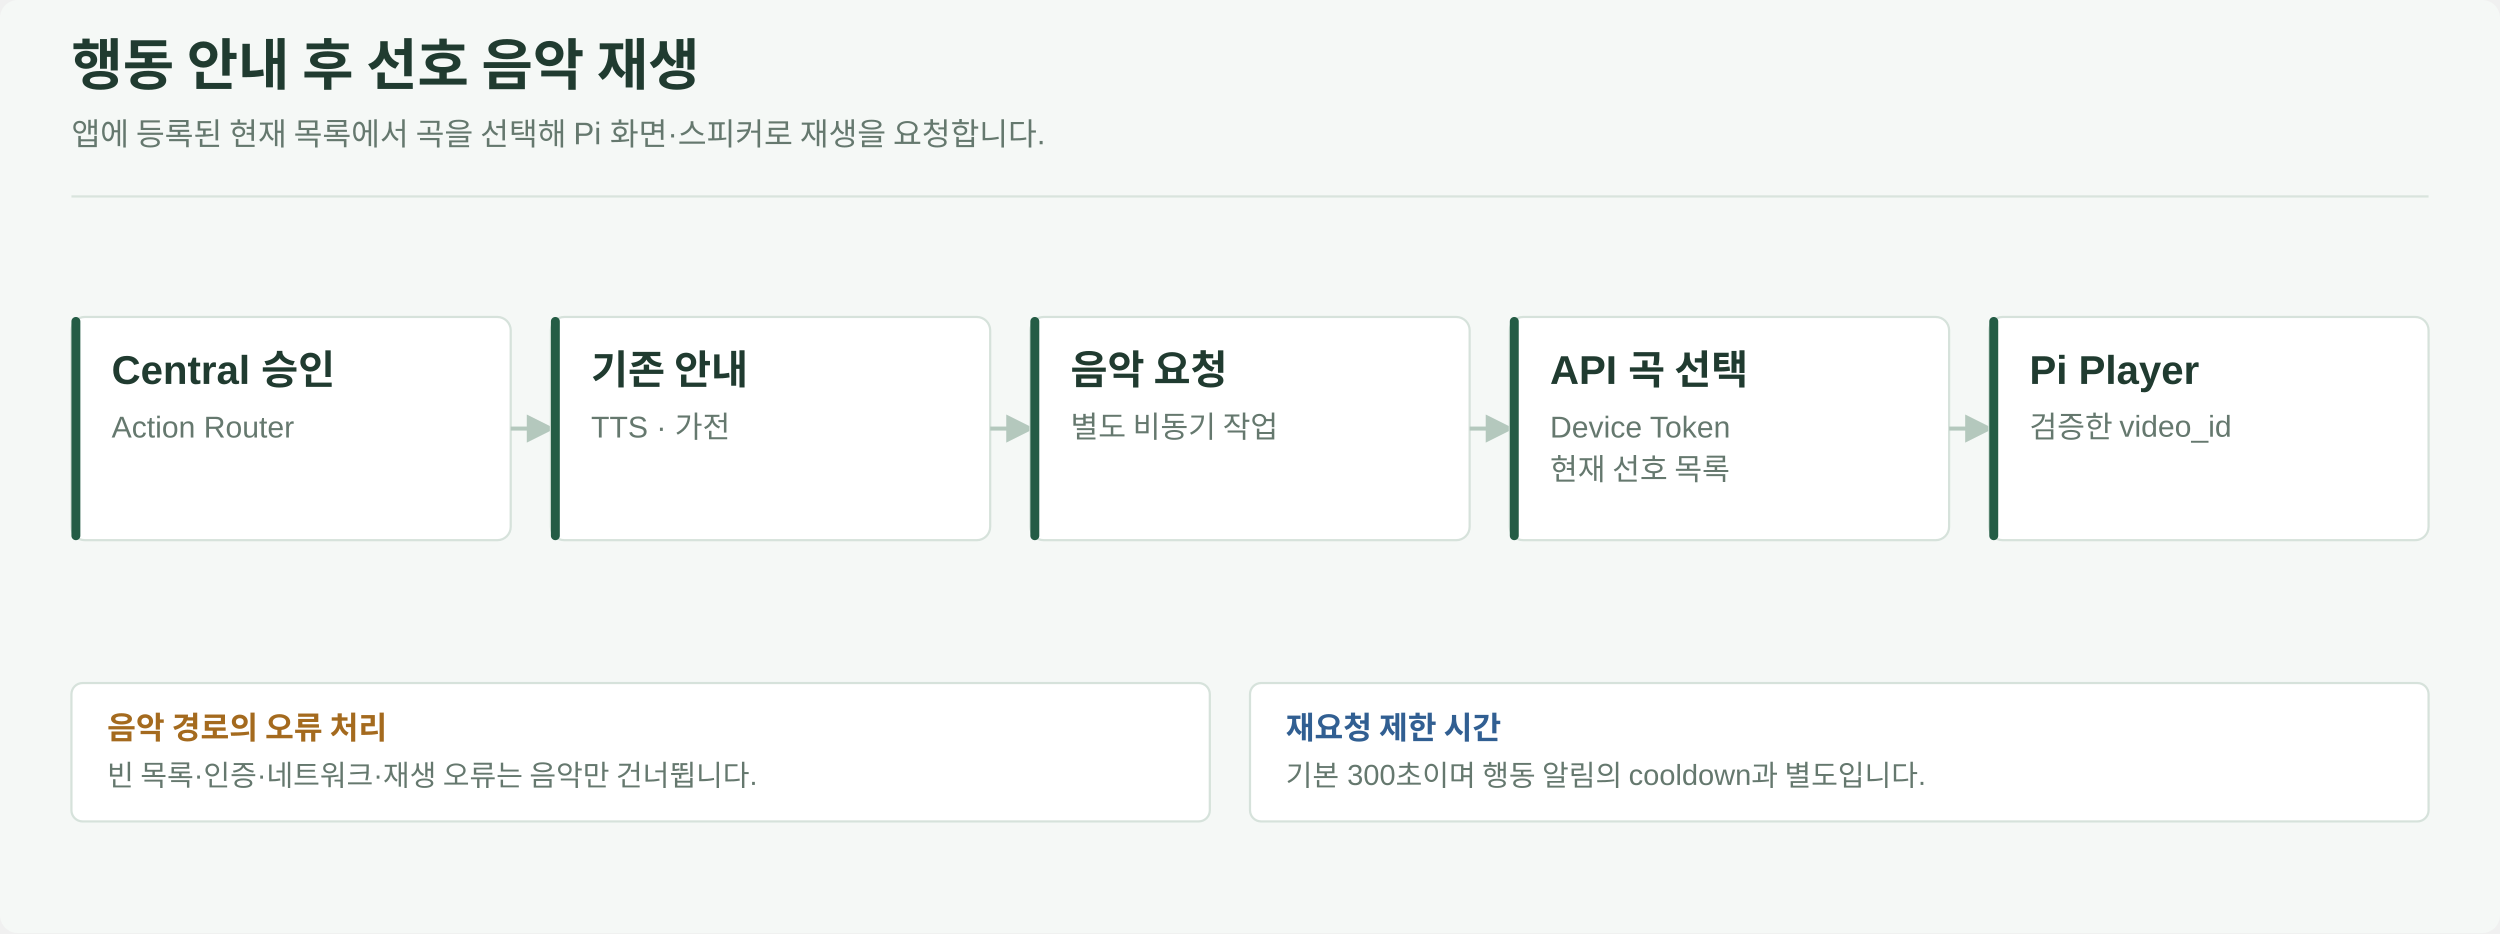
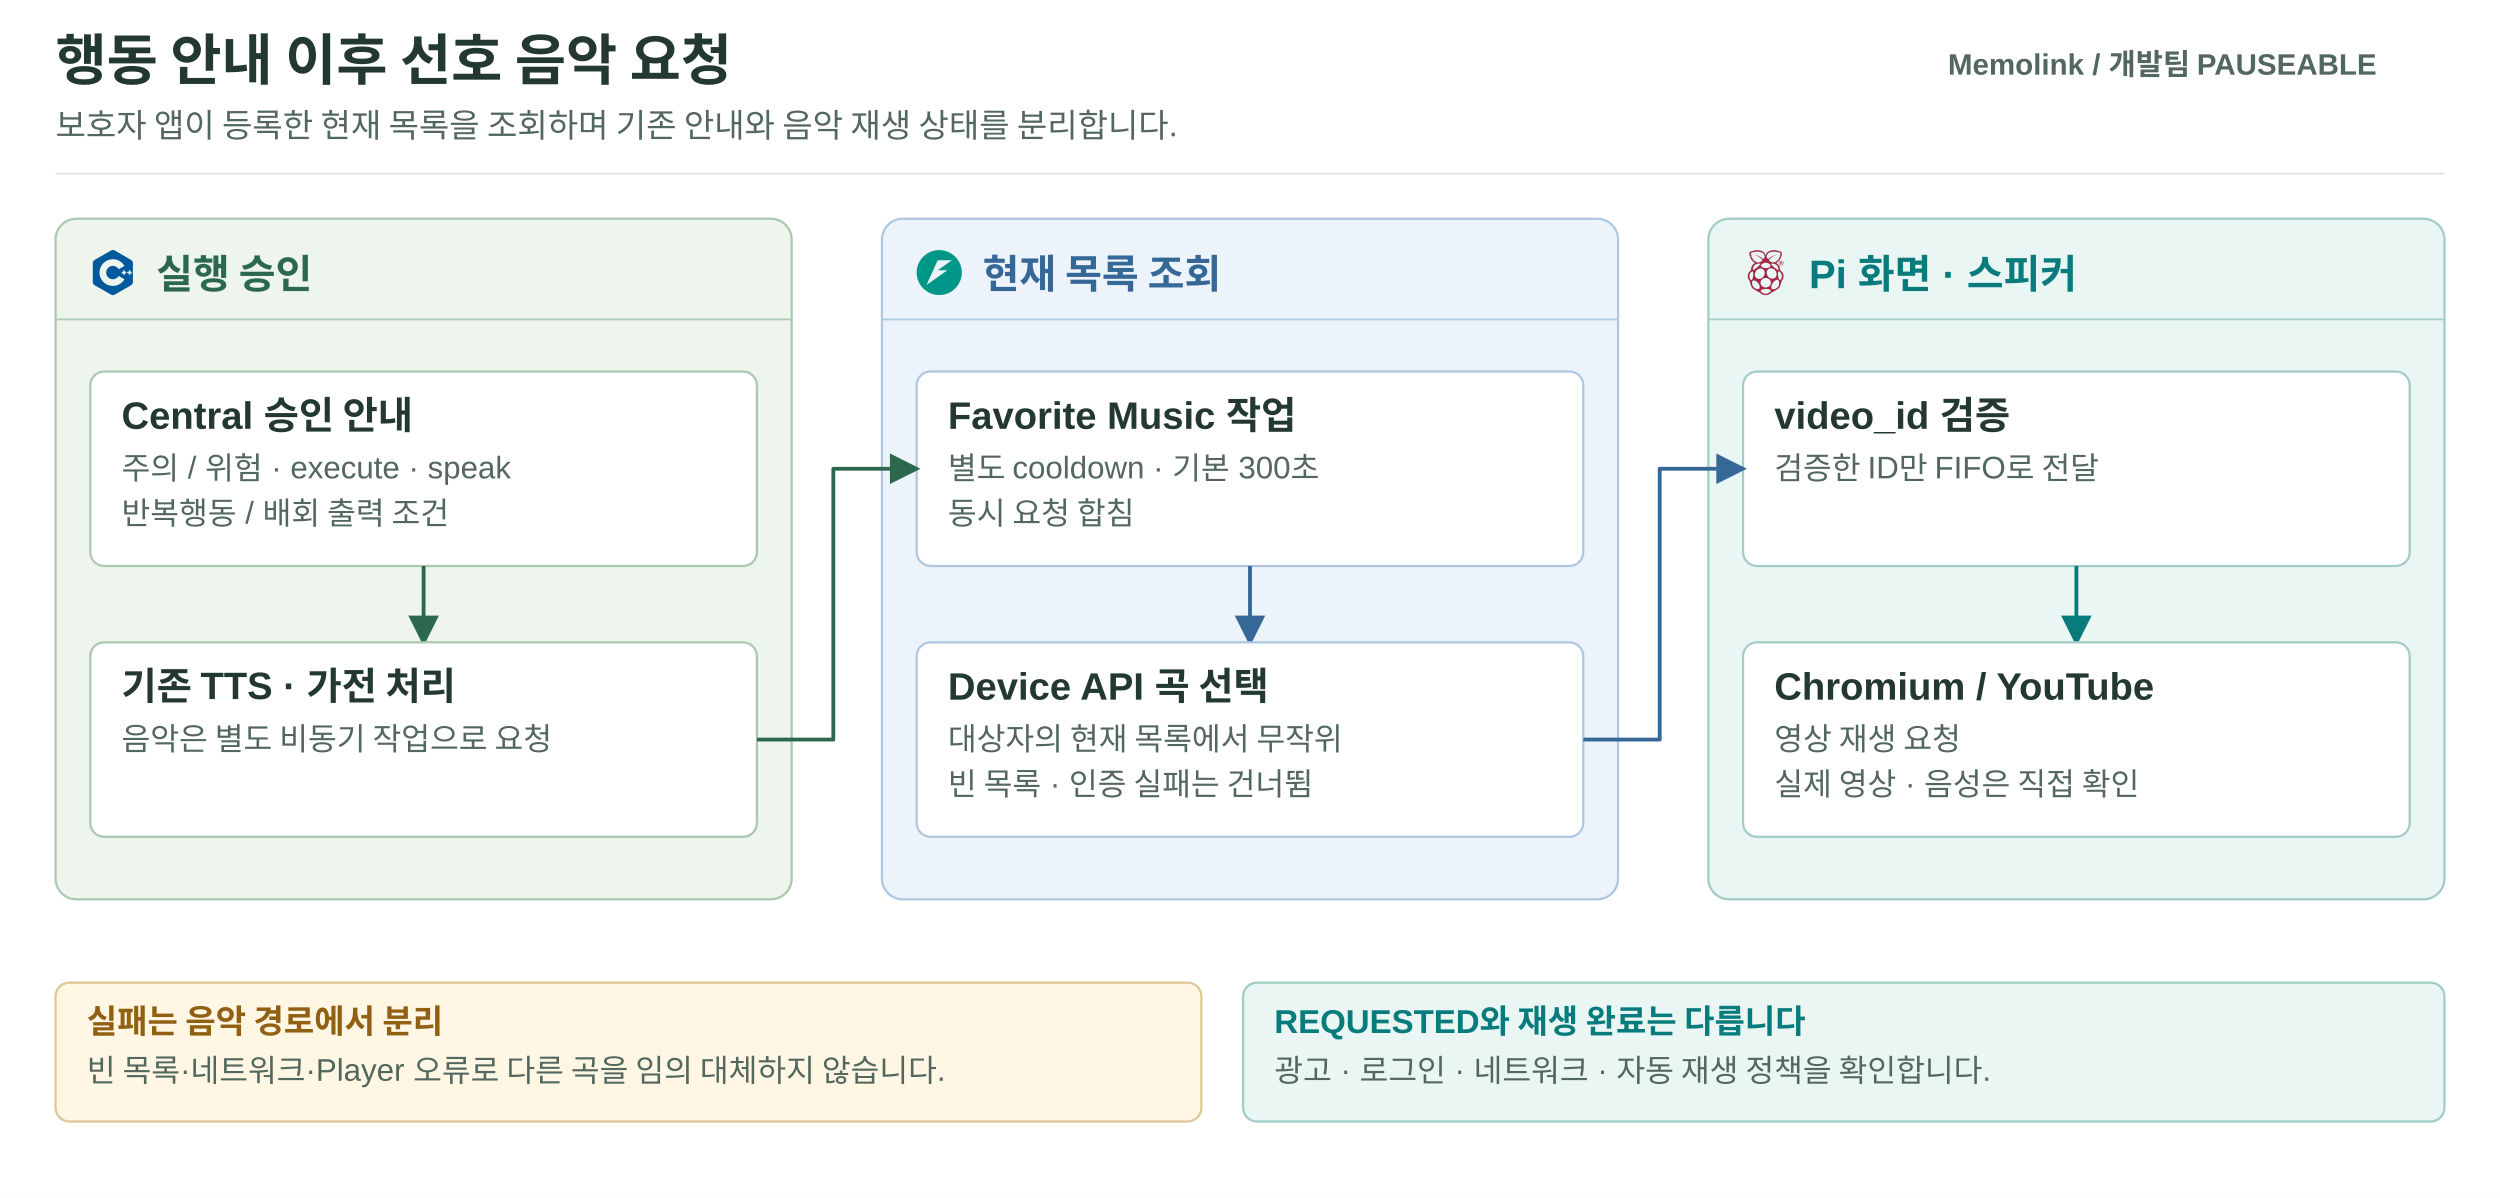
- <svg xmlns="http://www.w3.org/2000/svg" width="1120" height="418" viewBox="0 0 1120 418" role="img" aria-labelledby="title desc">
+ <svg xmlns="http://www.w3.org/2000/svg" width="1440" height="690" viewBox="0 0 1440 690" role="img" aria-labelledby="title desc">
  <defs>
-     <marker id="arrow" markerWidth="7" markerHeight="7" refX="6" refY="3.5" orient="auto">
-       <path d="M0 0L7 3.5L0 7Z" fill="#b4c8bd" />
+     <marker id="arrow-green" markerWidth="8" markerHeight="8" refX="7" refY="4" orient="auto">
+       <path d="M0 0L8 4L0 8Z" fill="#2c684d" />
+     </marker>
+     <marker id="arrow-blue" markerWidth="8" markerHeight="8" refX="7" refY="4" orient="auto">
+       <path d="M0 0L8 4L0 8Z" fill="#356797" />
+     </marker>
+     <marker id="arrow-teal" markerWidth="8" markerHeight="8" refX="7" refY="4" orient="auto">
+       <path d="M0 0L8 4L0 8Z" fill="#087b7d" />
+     </marker>
+     <marker id="arrow-amber" markerWidth="8" markerHeight="8" refX="7" refY="4" orient="auto">
+       <path d="M0 0L8 4L0 8Z" fill="#916013" />
+     </marker>
+     <marker id="arrow-red" markerWidth="8" markerHeight="8" refX="7" refY="4" orient="auto">
+       <path d="M0 0L8 4L0 8Z" fill="#9b4641" />
    </marker>
  </defs>
-   <rect width="1120" height="418" rx="8" fill="#f5f8f6" />
+   <rect width="1440" height="690" fill="#fff" />
  <g font-family="'Malgun Gothic', 'Apple SD Gothic Neo', 'Noto Sans KR', Arial, sans-serif">
-     <text x="32" y="38" fill="#203b30" font-size="25" font-weight="700">행동 안내 후 선호 음악 재생</text>
-     <text x="32" y="65" fill="#65786e" font-size="14" font-weight="400">앱에 등록된 현재 목록에서 곡을 선택해 Pi 화면·스피커로 재생을 요청합니다.</text>
-     <path d="M32 88H1088" stroke="#d9e4dd" />
-     <rect x="32" y="142" width="196.8" height="100" rx="6" fill="#fff" stroke="#d6e2db" />
-     <rect x="32" y="142" width="4" height="100" rx="2" fill="#245c45" />
-     <text x="50" y="172" fill="#203b30" font-size="18" font-weight="700">Central 승인</text>
-     <text x="50" y="196" fill="#65786e" font-size="13.5" font-weight="400">Action Router</text>
-     <path d="M228.8 192H246.8" fill="none" stroke="#b4c8bd" stroke-width="1.8" marker-end="url(#arrow)" />
-     <rect x="246.8" y="142" width="196.8" height="100" rx="6" fill="#fff" stroke="#d6e2db" />
-     <rect x="246.8" y="142" width="4" height="100" rx="2" fill="#245c45" />
-     <text x="264.8" y="172" fill="#203b30" font-size="18" font-weight="700">기존 안내</text>
-     <text x="264.8" y="196" fill="#65786e" font-size="13.5" font-weight="400">TTS · 가전</text>
-     <path d="M443.6 192H461.6" fill="none" stroke="#b4c8bd" stroke-width="1.8" marker-end="url(#arrow)" />
-     <rect x="461.6" y="142" width="196.8" height="100" rx="6" fill="#fff" stroke="#d6e2db" />
-     <rect x="461.6" y="142" width="4" height="100" rx="2" fill="#245c45" />
-     <text x="479.6" y="172" fill="#203b30" font-size="18" font-weight="700">음악 요청</text>
-     <text x="479.6" y="196" fill="#65786e" font-size="13.5" font-weight="400">별도 비동기 작업</text>
-     <path d="M658.4 192H676.4" fill="none" stroke="#b4c8bd" stroke-width="1.8" marker-end="url(#arrow)" />
-     <rect x="676.4" y="142" width="196.8" height="100" rx="6" fill="#fff" stroke="#d6e2db" />
-     <rect x="676.4" y="142" width="4" height="100" rx="2" fill="#245c45" />
-     <text x="694.4" y="172" fill="#203b30" font-size="18" font-weight="700">API 곡 선택</text>
-     <text x="694.4" y="196" fill="#65786e" font-size="13.5" font-weight="400">Device Token</text>
-     <text x="694.4" y="215" fill="#65786e" font-size="13.5" font-weight="400">현재 선호 목록</text>
-     <path d="M873.2 192H891.2" fill="none" stroke="#b4c8bd" stroke-width="1.8" marker-end="url(#arrow)" />
-     <rect x="891.2" y="142" width="196.8" height="100" rx="6" fill="#fff" stroke="#d6e2db" />
-     <rect x="891.2" y="142" width="4" height="100" rx="2" fill="#245c45" />
-     <text x="909.2" y="172" fill="#203b30" font-size="18" font-weight="700">Pi Player</text>
-     <text x="909.2" y="196" fill="#65786e" font-size="13.5" font-weight="400">검증한 video_id</text>
-     <rect x="32" y="306" width="510" height="62" rx="5" fill="#fff" stroke="#d6e2db" />
-     <text x="48" y="331" fill="#a46a1e" font-size="14" font-weight="700">음악 경로의 오류 처리</text>
-     <text x="48" y="352" fill="#65786e" font-size="13" font-weight="400">빈 목록·인증·네트워크·재생 오류는 음악만 건너뜁니다.</text>
-     <rect x="560" y="306" width="528" height="62" rx="5" fill="#fff" stroke="#d6e2db" />
-     <text x="576" y="331" fill="#315f92" font-size="14" font-weight="700">재요청 제한 시간</text>
-     <text x="576" y="352" fill="#65786e" font-size="13" font-weight="400">기본 300초이며 행동 알림의 cooldown과 별도입니다.</text>
+     <text x="32" y="46" font-size="32" font-weight="700" fill="#23382f" data-max-width="1040">행동 안내 이후 선호 음악 요청</text>
+     <text x="1122" y="43" font-size="17" font-weight="700" fill="#52675d" data-max-width="286">Memolink / 개발팀 PAUSEABLE</text>
+     <text x="32" y="79" font-size="19" font-weight="400" fill="#52675d" data-max-width="1376">보호자 앱이 등록한 현재 목록을 조회하며 기존 안내와 음악 재생 상태를 분리합니다.</text>
+     <path d="M32 100H1408" stroke="#dbe5df" />
+     <rect x="32" y="126" width="424" height="392" rx="12" fill="#edf5ec" stroke="#abc8b2" stroke-width="1.3" />
+     <g transform="translate(52 144) scale(1.083333)" fill="#00599C">
+       <path d="M22.394 6c-.167-.29-.398-.543-.652-.69L12.926.22c-.509-.294-1.34-.294-1.848 0L2.26 5.31c-.508.293-.923 1.013-.923 1.6v10.18c0 .294.104.62.271.91.167.29.398.543.652.69l8.816 5.09c.508.293 1.34.293 1.848 0l8.816-5.09c.254-.147.485-.4.652-.69.167-.29.27-.616.27-.91V6.91c.003-.294-.1-.62-.268-.91zM12 19.11c-3.92 0-7.109-3.19-7.109-7.11 0-3.92 3.19-7.11 7.11-7.11a7.133 7.133 0 016.156 3.553l-3.076 1.78a3.567 3.567 0 00-3.08-1.78A3.56 3.56 0 008.444 12 3.56 3.56 0 0012 15.555a3.57 3.57 0 003.08-1.778l3.078 1.78A7.135 7.135 0 0112 19.11zm7.11-6.715h-.79v.79h-.79v-.79h-.79v-.79h.79v-.79h.79v.79h.79zm2.962 0h-.79v.79h-.79v-.79h-.79v-.79h.79v-.79h.79v.79h.79z" />
+     </g>
+     <text x="90" y="166" font-size="23" font-weight="700" fill="#2c684d" data-max-width="346">실행 승인</text>
+     <path d="M32 184H456" stroke="#abc8b2" />
+     <rect x="52" y="214" width="384" height="112" rx="8" fill="#fff" stroke="#abc8b2" stroke-width="1.3" />
+     <text x="70" y="247" font-size="22" font-weight="700" fill="#23382f" data-max-width="348">Central 승인 안내</text>
+     <text x="70" y="276" font-size="18" font-weight="400" fill="#52675d" data-max-width="348">주의 / 위험 · execute · speak</text>
+     <text x="70" y="302" font-size="18" font-weight="400" fill="#52675d" data-max-width="348">반복행동 / 배회 출력 조건</text>
+     <path d="M244 326V370" fill="none" stroke="#2c684d" stroke-width="2.2" stroke-linejoin="round" marker-end="url(#arrow-green)" />
+     <rect x="52" y="370" width="384" height="112" rx="8" fill="#fff" stroke="#abc8b2" stroke-width="1.3" />
+     <text x="70" y="403" font-size="22" font-weight="700" fill="#23382f" data-max-width="348">기존 TTS · 가전 처리</text>
+     <text x="70" y="432" font-size="18" font-weight="400" fill="#52675d" data-max-width="348">음악은 별도 비동기 작업으로 요청</text>
+     <rect x="508" y="126" width="424" height="392" rx="12" fill="#edf3fb" stroke="#adc7e1" stroke-width="1.3" />
+     <g transform="translate(528 144) scale(1.083333)" fill="#009688">
+       <path d="M12 .039C5.373.038 0 5.393 0 11.999c-.001 6.607 5.372 11.963 12 11.963 6.628 0 12.001-5.356 12-11.963-0-6.606-5.373-11.96-12-11.96m-.829 5.415h7.55l-7.58 5.328h5.183L5.279 18.544q2.947-6.544 5.892-13.09" />
+     </g>
+     <text x="566" y="166" font-size="23" font-weight="700" fill="#356797" data-max-width="346">현재 목록 조회</text>
+     <path d="M508 184H932" stroke="#adc7e1" />
+     <rect x="528" y="214" width="384" height="112" rx="8" fill="#fff" stroke="#adc7e1" stroke-width="1.3" />
+     <text x="546" y="247" font-size="22" font-weight="700" fill="#23382f" data-max-width="348">Favorite Music 작업</text>
+     <text x="546" y="276" font-size="18" font-weight="400" fill="#52675d" data-max-width="348">별도 cooldown · 기본 300초</text>
+     <text x="546" y="302" font-size="18" font-weight="400" fill="#52675d" data-max-width="348">동시 요청 합침</text>
+     <path d="M720 326V370" fill="none" stroke="#356797" stroke-width="2.2" stroke-linejoin="round" marker-end="url(#arrow-blue)" />
+     <rect x="528" y="370" width="384" height="112" rx="8" fill="#fff" stroke="#adc7e1" stroke-width="1.3" />
+     <text x="546" y="403" font-size="22" font-weight="700" fill="#23382f" data-max-width="348">Device API 곡 선택</text>
+     <text x="546" y="432" font-size="18" font-weight="400" fill="#52675d" data-max-width="348">대상자의 현재 목록에서 무작위</text>
+     <text x="546" y="458" font-size="18" font-weight="400" fill="#52675d" data-max-width="348">빈 목록 · 인증 실패는 건너뜀</text>
+     <rect x="984" y="126" width="424" height="392" rx="12" fill="#eaf6f4" stroke="#a3ccc6" stroke-width="1.3" />
+     <g transform="translate(1004 144) scale(1.083333)" fill="#A22846">
+       <path d="m19.895 10.896-.173-.303c.007-2.175-1.002-3.061-2.179-3.735.356-.094.724-.171.825-.618.612-.157.74-.44.801-.74.16-.107.696-.406.639-.921.3-.207.467-.472.382-.849.322-.351.407-.642.27-.91.387-.48.215-.73.05-.982.29-.525.034-1.089-.776-.994-.322-.473-1.024-.366-1.133-.364-.121-.152-.282-.282-.775-.219-.32-.285-.677-.236-1.046-.096-.438-.34-.728-.068-1.058.036-.53-.171-.651.063-.912.158-.578-.12-.754.142-1.031.418l-.322-.006c-.872.506-1.305 1.537-1.458 2.066-.154-.53-.586-1.56-1.458-2.066l-.322.006C9.942.501 9.766.239 9.188.36 8.928.265 8.807.031 8.277.202c-.217-.068-.417-.208-.652-.201l0.0 0C7.502.004 7.369.049 7.218.166c-.369-.14-.726-.189-1.046.096-.494-.063-.654.067-.776.219C5.289.479 4.586.372 4.264.845c-.81-.094-1.065.469-.776.994-.165.252-.337.501.05.982-.137.268-.052.558.27.91-.085.376.082.642.382.849-.056.515.479.814.639.921.061.3.189.583.801.74.101.447.469.524.825.618-1.177.674-2.186 1.56-2.179 3.735l-.172.303c-1.349.808-2.563 3.406-.665 5.517.124.661.332 1.135.517 1.661.277 2.117 2.084 3.108 2.561 3.225.698.524 1.442 1.021 2.449 1.37.949.964 1.977 1.331 3.011 1.331.015 0 .031 0.0.046 0 1.034.001 2.062-.367 3.011-1.331 1.007-.348 1.751-.846 2.449-1.37.477-.117 2.284-1.109 2.561-3.225.185-.525.393-1 .517-1.661 1.898-2.111.684-4.709-.665-5.517zm-1.039-.371c-.07.876-4.635-3.05-3.847-3.181 2.139-.356 3.919.896 3.847 3.181zm-2.015 4.365c-1.148.741-2.803.263-3.695-1.068-.893-1.331-.686-3.01.462-3.751 1.148-.741 2.803-.263 3.695 1.068.893 1.331.686 3.01-.462 3.751zM13.659 1.372c.04.197.084.321.135.358.254-.272.461-.551.788-.812.001.154-.078.321.117.443.175-.236.412-.446.726-.624-.151.261-.026.34.055.449.24-.206.468-.414.911-.576-.121.147-.29.291-.111.461.247-.154.496-.309 1.083-.418-.132.147-.406.295-.24.443.31-.119.654-.205 1.034-.255-.182.15-.334.296-.185.412.332-.102.79-.24 1.237-.121l-.283.285c-.031.038.662.03 1.12.036-.167.232-.338.456-.437.855.045.046.272.02.486 0-.219.462-.6.578-.689.776.134.102.32.075.523.006-.158.325-.489.548-.751.812.066.047.182.075.456.043-.242.257-.534.492-.88.703.061.071.272.068.468.073-.314.307-.717.466-1.095.667.189.129.323.099.468.097-.268.22-.723.334-1.145.467.08.125.161.159.332.194-.447.247-1.087.134-1.268.261.043.124.167.205.314.273-.72.042-2.688-.026-3.065-1.516.737-.809 2.081-1.759 4.394-2.934-1.799.602-3.423 1.405-4.782 2.51-1.598-.744-.496-2.62.283-3.365zm-1.613 5.372c1.133-.012 2.536.833 2.53 1.629-.005.703-.985 1.272-2.521 1.261-1.504-.018-2.517-.715-2.514-1.396.003-.56 1.228-1.526 2.505-1.494zm-5.765-.601c.172-.035.252-.069.332-.194-.422-.133-.877-.247-1.145-.467.144.002.279.032.468-.097-.378-.201-.782-.36-1.096-.667.196-.005.406-.002.468-.073-.346-.211-.638-.446-.88-.703.274.033.389.004.456-.043-.262-.264-.593-.487-.751-.812.203.069.389.095.523-.006-.089-.198-.47-.314-.689-.776.214.02.441.046.486 0-.099-.399-.27-.623-.437-.855.458-.007 1.152.002 1.12-.036l-.283-.285c.447-.119.905.019 1.237.121.149-.116-.003-.263-.185-.412.38.05.724.136 1.034.255.166-.148-.108-.295-.24-.443.587.11.836.264 1.083.418.179-.169.01-.313-.111-.461.443.162.671.37.911.576.081-.108.207-.188.055-.449.314.178.551.389.726.624.195-.122.116-.289.117-.443.327.262.534.54.788.812.051-.037.096-.161.135-.358.779.745 1.881 2.621.283 3.365-1.359-1.104-2.982-1.906-4.78-2.509 2.312 1.174 3.656 2.124 4.392 2.933-.377 1.49-2.345 1.558-3.065 1.516.147-.068.27-.148.314-.273-.181-.126-.821-.013-1.268-.261zm2.817 1.133c.788.13-3.777 4.057-3.847 3.181-.072-2.285 1.708-3.537 3.847-3.181zm-4.847 8.757c-1.109-.879-1.467-3.453.59-4.61 1.239-.327.418 5.051-.59 4.61zm4.266 4.599c-.626.372-2.145.219-3.225-1.31-.728-1.282-.634-2.587-.123-2.97.765-.459 1.946.161 2.856 1.2.792.941 1.154 2.593.492 3.08zm-1.242-5.609c-1.148-.741-1.355-2.42-.462-3.751.893-1.331 2.547-1.809 3.695-1.068 1.148.741 1.355 2.42.462 3.751-.893 1.331-2.547 1.809-3.695 1.068zm4.795 8.228c-1.376.058-2.726-1.111-2.708-1.516-.021-.594 1.676-1.058 2.782-1.031 1.113-.048 2.607.353 2.61.885.018.517-1.355 1.684-2.684 1.661zm2.758-5.858c.008 1.39-1.226 2.522-2.756 2.53-1.53.007-2.777-1.113-2.785-2.503v-.026c-.008-1.39 1.226-2.523 2.756-2.53 1.53-.007 2.777 1.113 2.785 2.503a.779.779 0 0 1 0.0.026zm3.855 2.003c-1.186 1.621-2.792 1.684-3.39 1.232-.625-.581-.148-2.385.709-3.375v-0c.981-1.091 2.03-1.804 2.761-1.247.492.483.78 2.301-.081 3.389zm1.072-3.43c-1.009.441-1.83-4.937-.59-4.61 2.057 1.157 1.699 3.731.59 4.61zm-.026-8.328h.298v-.53h.299c.15 0 .205.062.226.205.015.109.011.239.048.325h.298c-.053-.076-.051-.236-.057-.321-.01-.137-.051-.28-.198-.318v-.004c.15-.061.215-.181.215-.341 0-.205-.154-.374-.397-.374h-.732v1.357zm.298-1.125h.327c.133 0 .205.057.205.188 0 .137-.072.194-.205.194H20.03v-.382zm-1.034.463c0 .701.568 1.269 1.27 1.269s1.27-.568 1.27-1.269c0-.701-.568-1.27-1.27-1.27-.701 0-1.27.568-1.27 1.27zm2.328 0c0 .585-.474 1.058-1.058 1.058s-1.058-.473-1.058-1.058c0-.585.474-1.058 1.058-1.058s1.058.473 1.058 1.058z" />
+     </g>
+     <text x="1042" y="166" font-size="23" font-weight="700" fill="#087b7d" data-max-width="346">Pi 화면 · 스피커</text>
+     <path d="M984 184H1408" stroke="#a3ccc6" />
+     <rect x="1004" y="214" width="384" height="112" rx="8" fill="#fff" stroke="#a3ccc6" stroke-width="1.3" />
+     <text x="1022" y="247" font-size="22" font-weight="700" fill="#23382f" data-max-width="348">video_id 검증</text>
+     <text x="1022" y="276" font-size="18" font-weight="400" fill="#52675d" data-max-width="348">검증한 ID만 FIFO로 전달</text>
+     <path d="M1196 326V370" fill="none" stroke="#087b7d" stroke-width="2.2" stroke-linejoin="round" marker-end="url(#arrow-teal)" />
+     <rect x="1004" y="370" width="384" height="112" rx="8" fill="#fff" stroke="#a3ccc6" stroke-width="1.3" />
+     <text x="1022" y="403" font-size="22" font-weight="700" fill="#23382f" data-max-width="348">Chromium / YouTube</text>
+     <text x="1022" y="432" font-size="18" font-weight="400" fill="#52675d" data-max-width="348">영상 재생 요청</text>
+     <text x="1022" y="458" font-size="18" font-weight="400" fill="#52675d" data-max-width="348">실제 영상 · 음성은 직접 확인</text>
+     <path d="M436 426H480V270H528" fill="none" stroke="#2c684d" stroke-width="2.2" stroke-linejoin="round" marker-end="url(#arrow-green)" />
+     <path d="M912 426H956V270H1004" fill="none" stroke="#356797" stroke-width="2.2" stroke-linejoin="round" marker-end="url(#arrow-blue)" />
+     <rect x="32" y="566" width="660" height="80" rx="8" fill="#fff6e3" stroke="#ddc795" stroke-width="1.3" />
+     <text x="50" y="595" font-size="19" font-weight="700" fill="#916013" data-max-width="624">실패는 음악 경로에서 분리</text>
+     <text x="50" y="623" font-size="18" font-weight="400" fill="#52675d" data-max-width="624">빈 목록·네트워크·Player 오류로 다른 곡을 임의 대체하지 않습니다.</text>
+     <rect x="716" y="566" width="692" height="80" rx="8" fill="#eaf6f4" stroke="#a3ccc6" stroke-width="1.3" />
+     <text x="734" y="595" font-size="19" font-weight="700" fill="#087b7d" data-max-width="656">REQUESTED와 재생 완료는 다릅니다</text>
+     <text x="734" y="623" font-size="18" font-weight="400" fill="#52675d" data-max-width="656">광고 · 로그인 · 네트워크 · 자동 재생 정책을 확인합니다.</text>
  </g>
</svg>
